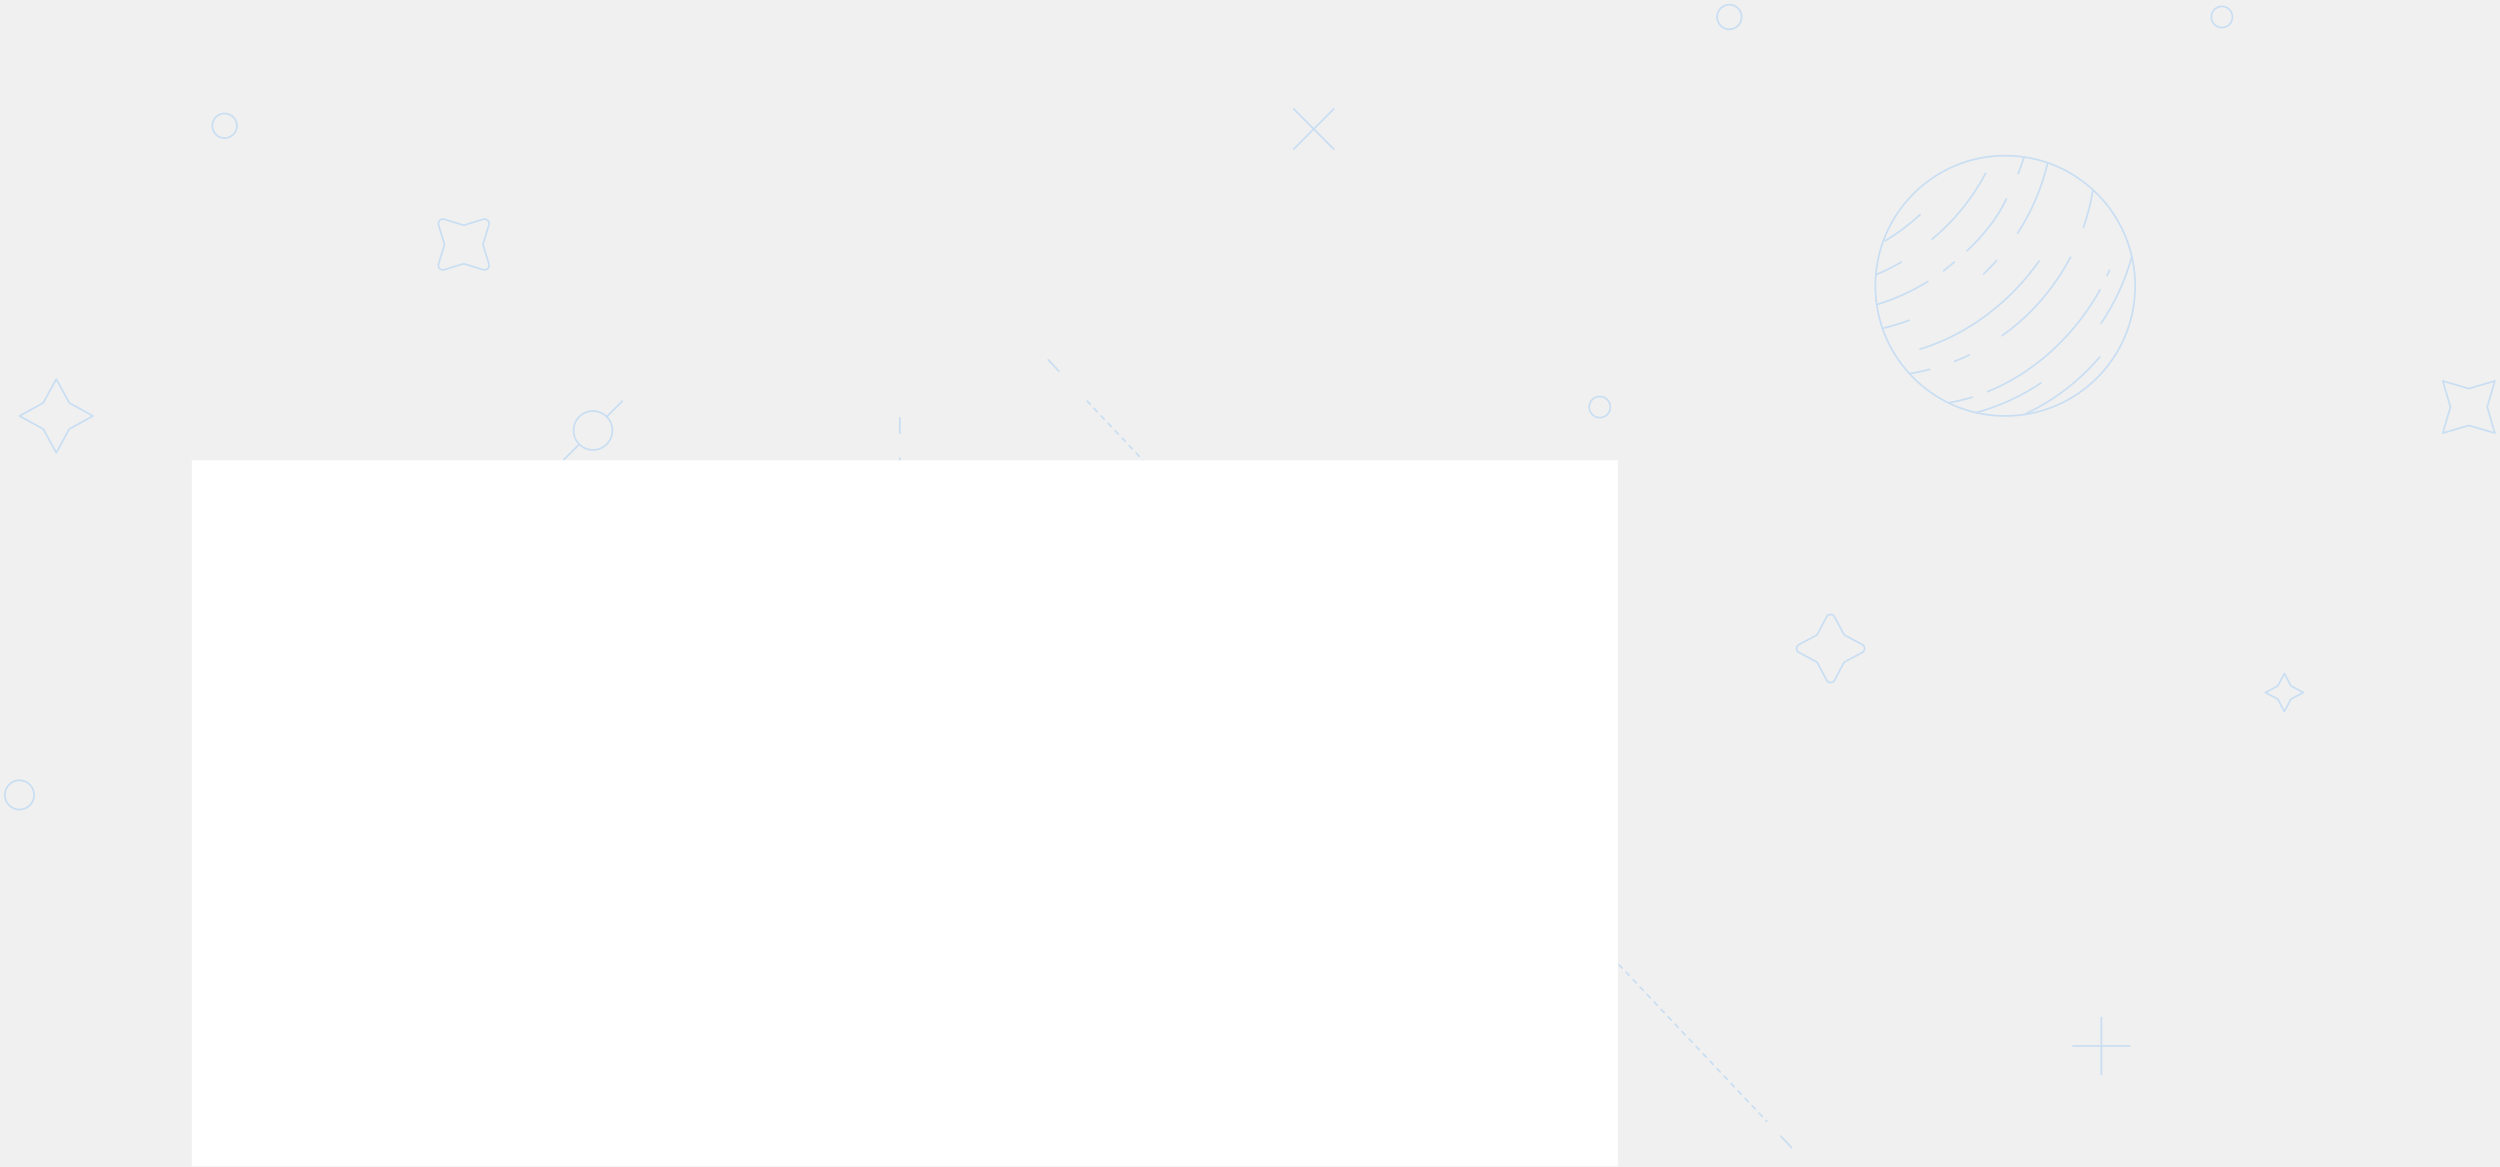
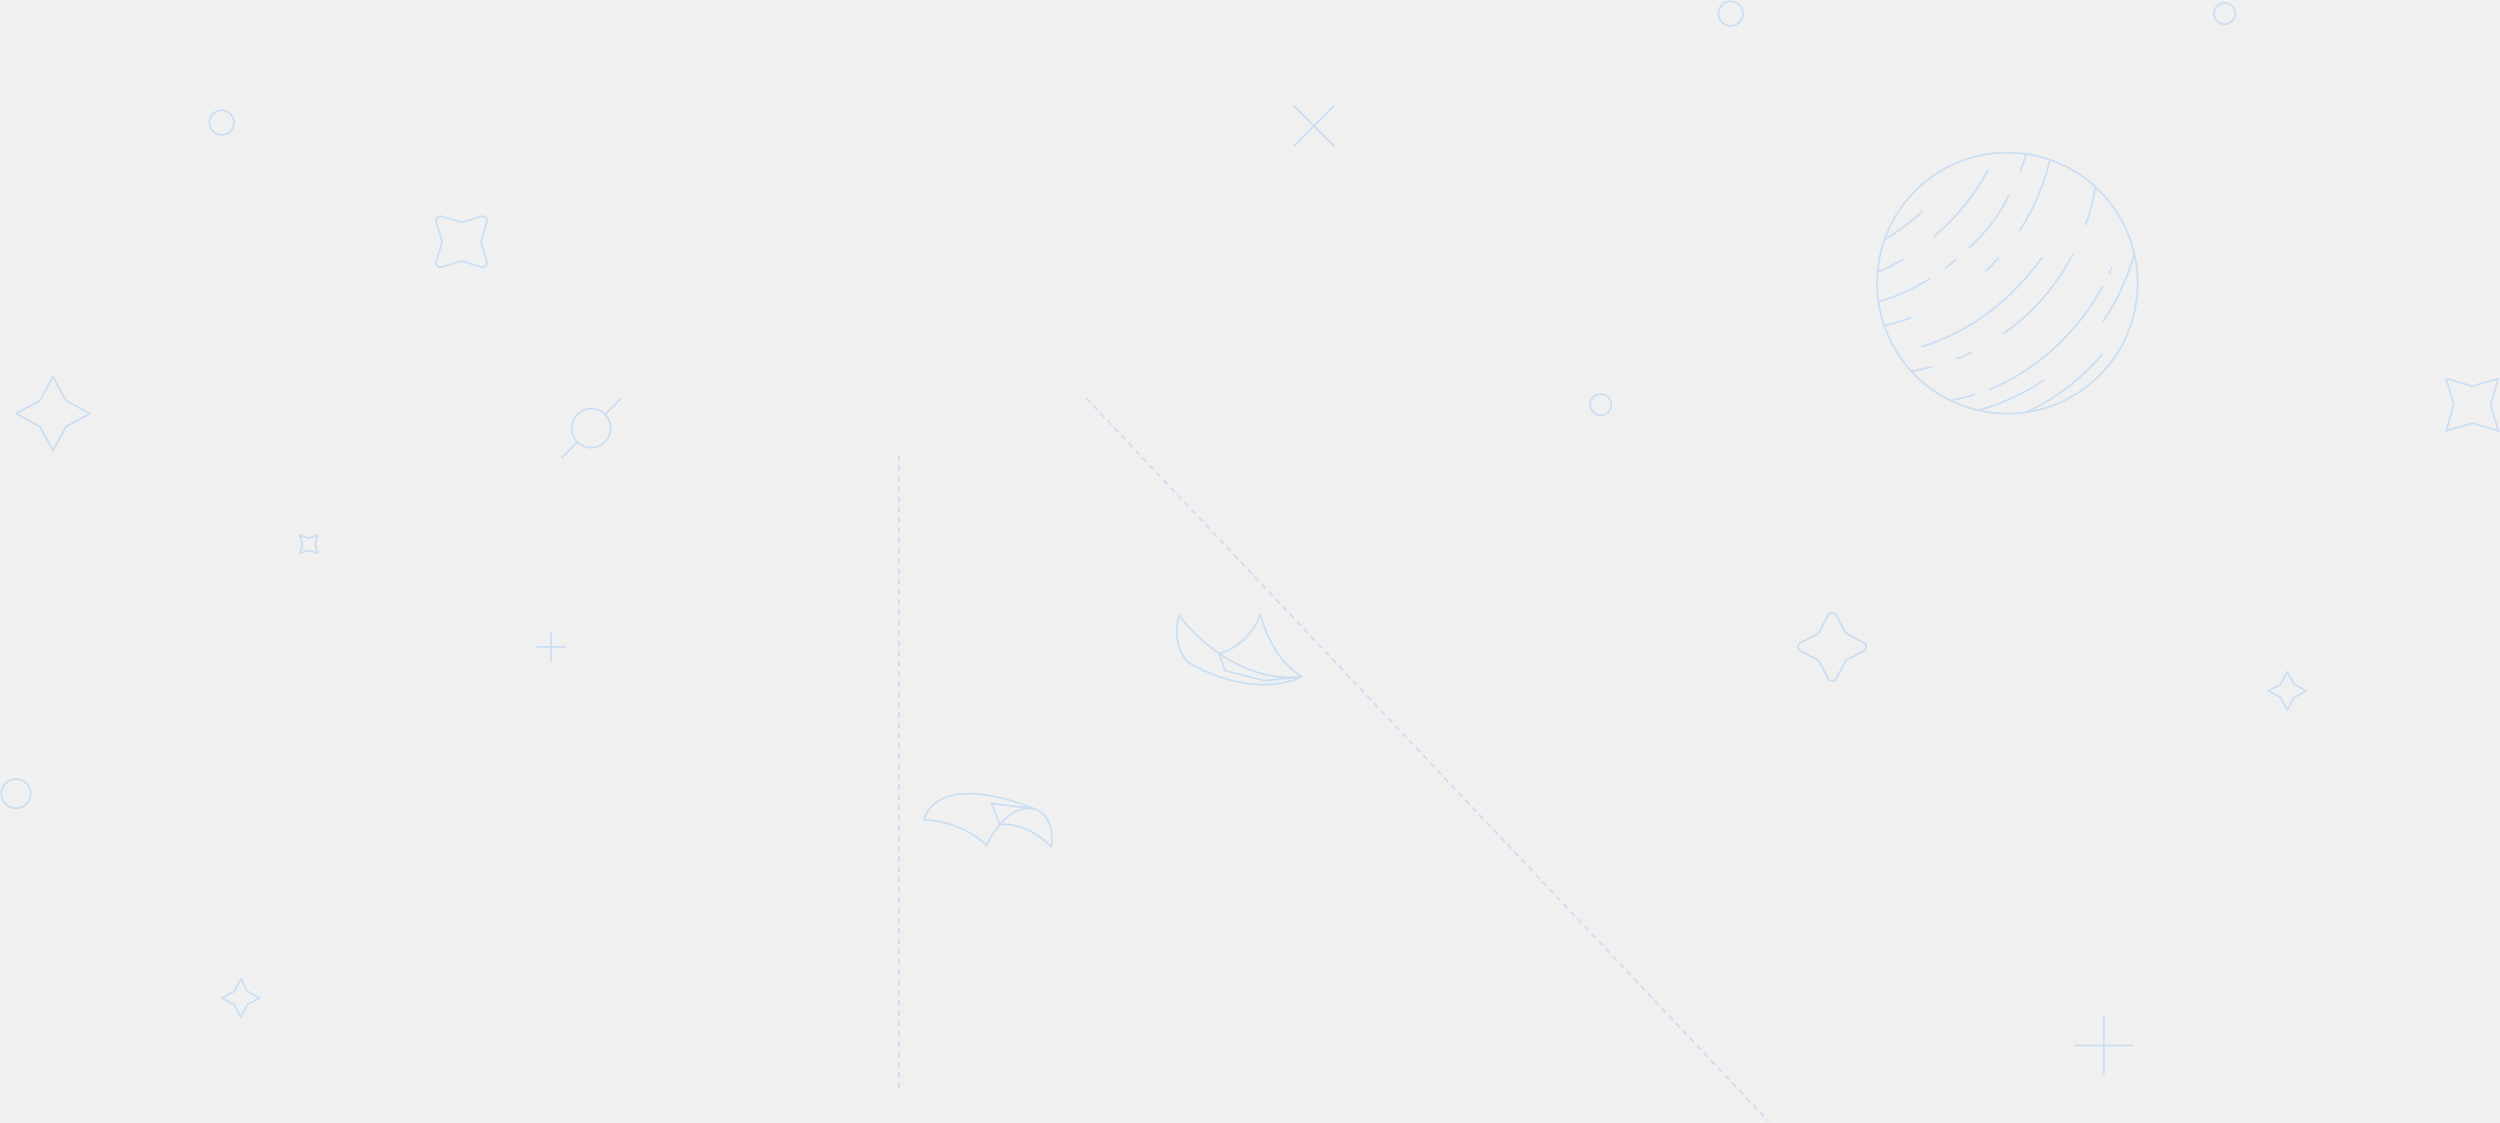
- <svg xmlns="http://www.w3.org/2000/svg" width="1434" height="669" viewBox="0 0 1434 669" fill="none">
-   <g clip-path="url(#clip0_2_298)">
-     <path fill-rule="evenodd" clip-rule="evenodd" d="M746.588 389.078C727.889 377.531 723.046 353.319 723.046 353.319C723.046 353.319 717.34 370.819 699.44 375.827L702.543 385.563L725.139 391.346L746.588 389.078Z" stroke="#C9DEF2" stroke-linecap="round" stroke-linejoin="round" />
-     <path fill-rule="evenodd" clip-rule="evenodd" d="M681.54 380.831C681.54 380.831 671.873 372.391 676.379 353.954C676.379 353.954 704.802 393.61 746.588 389.082C746.588 389.082 721.018 403.539 681.54 380.831Z" stroke="#C9DEF2" stroke-linecap="round" stroke-linejoin="round" />
-     <path fill-rule="evenodd" clip-rule="evenodd" d="M573.956 473.58C590.225 472.28 603.366 486.28 603.366 486.28C603.366 486.28 606.544 469.215 593.528 464.611L569.177 461.595L573.956 473.58Z" stroke="#C9DEF2" stroke-linecap="round" stroke-linejoin="round" />
-     <path fill-rule="evenodd" clip-rule="evenodd" d="M530.308 470.851C530.308 470.851 551.322 470.897 566.264 485.528C566.264 485.528 577.108 461.3 593.529 464.611C593.529 464.611 540.86 441.483 530.308 470.851Z" stroke="#C9DEF2" stroke-linecap="round" stroke-linejoin="round" />
-     <path fill-rule="evenodd" clip-rule="evenodd" d="M830.88 650.294C830.88 659.993 765.722 667.847 685.35 667.847C604.974 667.847 539.816 659.993 539.816 650.294C539.816 640.596 604.97 632.734 685.35 632.734C765.722 632.734 830.88 640.596 830.88 650.294Z" fill="#EBF1F9" />
-     <path fill-rule="evenodd" clip-rule="evenodd" d="M782.332 625.515L765.684 632.742L782.332 625.515Z" fill="#F7F8F9" />
-     <path d="M782.332 625.515L765.684 632.742M606.779 627.65L610.88 629.125C610.88 629.125 620.956 624.649 628.637 624.351" stroke="#C9DEF2" stroke-linecap="round" stroke-linejoin="round" />
-     <path fill-rule="evenodd" clip-rule="evenodd" d="M581.644 629.125C581.644 629.125 592.431 633.641 600.343 636.642L581.644 629.125Z" fill="#F7F8F9" />
-     <path d="M581.644 629.125C581.644 629.125 592.431 633.641 600.343 636.642M673.533 632.882C673.533 632.882 686.091 632.742 693.84 636.639C693.84 636.639 698.646 632.424 709.569 628.837" stroke="#C9DEF2" stroke-linecap="round" stroke-linejoin="round" />
-     <path fill-rule="evenodd" clip-rule="evenodd" d="M716.073 639.065C716.073 639.065 707.204 642.629 703.364 646.526L716.073 639.065Z" fill="#F7F8F9" />
-     <path d="M716.073 639.065C716.073 639.065 707.204 642.629 703.364 646.526" stroke="#C9DEF2" stroke-linecap="round" stroke-linejoin="round" />
-     <path fill-rule="evenodd" clip-rule="evenodd" d="M646.935 639.065C646.935 639.065 652.269 639.088 658.467 641.306L646.935 639.065Z" fill="#F7F8F9" />
-     <path d="M646.935 639.065C646.935 639.065 652.269 639.088 658.467 641.306" stroke="#C9DEF2" stroke-linecap="round" stroke-linejoin="round" />
-     <path fill-rule="evenodd" clip-rule="evenodd" d="M647.094 642.505C635.675 644.988 611.754 654.917 611.754 654.917L582.405 640.577C581.046 616.86 574.792 546.002 574.792 546.002C574.792 546.002 621.815 556.479 643.287 548.486C643.287 548.486 660.684 557.579 681.608 557.859C681.608 557.859 677.805 567.509 678.078 571.095C678.078 571.095 686.232 573.571 690.307 573.571L687.586 544.075L690.31 542.412L685.142 541.04C685.142 541.04 705.256 534.421 716.671 522.561C716.671 522.561 749.558 519.802 787.61 501.055C787.61 501.055 782.987 514.019 770.758 526.42L788.973 530.562L780.815 647.195L752.816 659.328C752.816 659.328 732.71 650.502 715.309 647.195L692.754 660.707C692.754 660.707 677.805 653.265 647.094 647.471V642.505Z" stroke="#C9DEF2" stroke-linecap="round" stroke-linejoin="round" />
-     <path d="M574.796 545.998C574.796 545.998 593.279 566.681 610.4 572.191C610.4 572.191 651.437 575.23 681.608 557.859" stroke="#C9DEF2" stroke-linecap="round" stroke-linejoin="round" />
-     <path fill-rule="evenodd" clip-rule="evenodd" d="M611.758 654.917L610.4 614.928L606.325 617.695C606.325 617.695 595.178 611.625 588.928 596.461C588.928 596.461 600.074 604.458 609.038 604.731L610.4 572.195" fill="#F7F8F9" />
-     <path d="M611.758 654.917L610.4 614.928L606.325 617.695C606.325 617.695 595.178 611.625 588.928 596.461C588.928 596.461 600.074 604.458 609.038 604.731L610.4 572.195" stroke="#C9DEF2" stroke-linecap="round" stroke-linejoin="round" />
-     <path fill-rule="evenodd" clip-rule="evenodd" d="M788.969 530.562L756.532 548.542L718.733 543.258" fill="#F7F8F9" />
-     <path d="M788.969 530.562L756.532 548.542L718.733 543.258" stroke="#C9DEF2" stroke-linecap="round" stroke-linejoin="round" />
-     <path fill-rule="evenodd" clip-rule="evenodd" d="M752.82 659.324C752.82 659.324 755.941 590.496 756.532 548.542L752.82 659.324Z" fill="#F7F8F9" />
-     <path d="M752.82 659.324C752.82 659.324 755.941 590.496 756.532 548.542M727.587 557.829C742.063 557.232 756.263 562.924 756.263 562.924C756.263 562.924 768.938 551.539 777.209 551.539" stroke="#C9DEF2" stroke-linecap="round" stroke-linejoin="round" />
-     <path fill-rule="evenodd" clip-rule="evenodd" d="M785.806 575.809L773.963 580.881L785.806 575.809Z" fill="#F7F8F9" />
-     <path d="M785.806 575.809L773.963 580.881M727.587 613.552C727.587 613.552 746.618 618.957 754.678 622.556L758.896 620.756M715.313 647.195L721.382 582.4L695.691 595.886L692.751 660.707" stroke="#C9DEF2" stroke-linecap="round" stroke-linejoin="round" />
-     <path fill-rule="evenodd" clip-rule="evenodd" d="M660.037 580.881L641.634 593.486C641.634 593.486 660.537 591.993 695.687 595.886" fill="#F7F8F9" />
-     <path d="M660.037 580.881L641.634 593.486C641.634 593.486 660.537 591.993 695.687 595.886" stroke="#C9DEF2" stroke-linecap="round" stroke-linejoin="round" />
-     <path fill-rule="evenodd" clip-rule="evenodd" d="M721.382 582.4L716.342 580.881L721.382 582.4Z" fill="#F7F8F9" />
-     <path d="M721.382 582.4L716.342 580.881" stroke="#C9DEF2" stroke-linecap="round" stroke-linejoin="round" />
-     <path fill-rule="evenodd" clip-rule="evenodd" d="M647.093 642.505C647.093 642.505 645.765 608.17 641.634 593.486L647.093 642.505Z" fill="#F7F8F9" />
-     <path d="M647.093 642.505C647.093 642.505 645.765 608.17 641.634 593.486" stroke="#C9DEF2" stroke-linecap="round" stroke-linejoin="round" />
-     <path fill-rule="evenodd" clip-rule="evenodd" d="M610.4 614.932C610.4 614.932 628.251 603.888 643.359 601.533C643.359 601.533 623.419 599.794 609.041 604.734" fill="#F7F8F9" />
-     <path d="M610.4 614.932C610.4 614.932 628.251 603.888 643.359 601.533C643.359 601.533 623.419 599.794 609.041 604.734M585.511 575.809C585.511 575.809 604.694 582.979 609.722 588.384C609.722 588.384 625.092 582.703 635.133 582.4" stroke="#C9DEF2" stroke-linecap="round" stroke-linejoin="round" />
-     <path fill-rule="evenodd" clip-rule="evenodd" d="M578.424 583.735C578.424 583.735 585.511 585.246 591.712 588.837L578.424 583.735Z" fill="#F7F8F9" />
-     <path d="M578.424 583.735C578.424 583.735 585.511 585.246 591.712 588.837" stroke="#C9DEF2" stroke-linecap="round" stroke-linejoin="round" />
-     <path fill-rule="evenodd" clip-rule="evenodd" d="M644.362 608.355C644.362 608.355 656.991 608.17 666.742 609.969L644.362 608.355Z" fill="#F7F8F9" />
-     <path d="M644.362 608.355C644.362 608.355 656.991 608.17 666.742 609.969" stroke="#C9DEF2" stroke-linecap="round" stroke-linejoin="round" />
-     <path fill-rule="evenodd" clip-rule="evenodd" d="M719.142 606.326C719.142 606.326 714.59 609.07 710.159 611.761L719.142 606.326Z" fill="#F7F8F9" />
-     <path d="M719.142 606.326C719.142 606.326 714.59 609.07 710.159 611.761" stroke="#C9DEF2" stroke-linecap="round" stroke-linejoin="round" />
-     <path fill-rule="evenodd" clip-rule="evenodd" d="M727.587 588.384C727.587 588.384 749.449 589.895 758.896 599.783C758.896 599.783 764.602 591.691 769.282 586.29L755.472 590.939C755.472 590.939 741.17 586.872 727.587 588.384Z" fill="#F7F8F9" />
-     <path d="M678.078 571.095C678.078 571.095 662.603 571.987 649.311 572.399C649.311 572.399 662.648 587.492 692.751 593.49C692.751 593.49 706.614 585.677 721.381 578.349C721.381 578.349 706.788 577.336 690.306 573.571M727.587 588.384C727.587 588.384 749.448 589.895 758.896 599.783C758.896 599.783 764.602 591.691 769.282 586.29L755.472 590.939C755.472 590.939 741.17 586.872 727.587 588.384Z" stroke="#C9DEF2" stroke-linecap="round" stroke-linejoin="round" />
-     <path fill-rule="evenodd" clip-rule="evenodd" d="M770.758 526.424C770.758 526.424 765.688 532.66 764.507 533.563C764.507 533.563 730.417 547.677 690.306 542.415" fill="#F7F8F9" />
-     <path d="M770.758 526.424C770.758 526.424 765.688 532.66 764.507 533.563C764.507 533.563 730.417 547.677 690.306 542.415" stroke="#C9DEF2" stroke-linecap="round" stroke-linejoin="round" />
-     <path d="M516.119 624.037V260.509" stroke="#C9DEF2" stroke-linecap="round" stroke-linejoin="round" stroke-dasharray="2.52 3.36" />
-     <path d="M516.119 248.588V239.649M601.274 206.392L607.388 212.874" stroke="#C9DEF2" stroke-linecap="round" stroke-linejoin="round" />
-     <path d="M623.627 230.083L1013.36 643.124" stroke="#C9DEF2" stroke-linecap="round" stroke-linejoin="round" stroke-dasharray="2.51 3.34" />
-     <path d="M516.119 656.811V647.875M1021.48 651.731L1027.61 658.22" stroke="#C9DEF2" stroke-linecap="round" stroke-linejoin="round" />
-     <path fill-rule="evenodd" clip-rule="evenodd" d="M280.436 151.436L277.231 141.012C277.076 140.512 277.076 139.977 277.231 139.477L280.436 129.045C280.575 128.592 280.588 128.109 280.474 127.648C280.36 127.187 280.122 126.767 279.786 126.431C279.451 126.095 279.03 125.856 278.569 125.741C278.109 125.626 277.625 125.638 277.171 125.776L266.762 128.989C266.262 129.145 265.726 129.145 265.226 128.989L254.824 125.776C254.369 125.636 253.885 125.624 253.423 125.739C252.961 125.854 252.539 126.092 252.203 126.429C251.867 126.766 251.629 127.187 251.515 127.649C251.401 128.111 251.415 128.595 251.555 129.049L254.756 139.477C254.911 139.977 254.911 140.512 254.756 141.012L251.555 151.436C251.415 151.89 251.402 152.374 251.516 152.836C251.63 153.297 251.868 153.719 252.204 154.056C252.54 154.393 252.961 154.632 253.423 154.747C253.885 154.863 254.369 154.851 254.824 154.713L265.229 151.5C265.728 151.345 266.263 151.345 266.762 151.5L277.167 154.713C277.622 154.853 278.107 154.866 278.57 154.75C279.032 154.635 279.454 154.396 279.79 154.059C280.127 153.722 280.365 153.299 280.478 152.837C280.592 152.375 280.577 151.89 280.436 151.436Z" stroke="#C9DEF2" stroke-linecap="round" stroke-linejoin="round" />
-     <path d="M742.029 62.455L765.079 85.549M742.029 85.549L765.079 62.455" stroke="#C9DEF2" stroke-linecap="round" stroke-linejoin="round" />
-     <path d="M1205.36 583.629V616.285M1221.66 599.957H1189.06M1274.47 3.666C1277.83 3.666 1280.54 6.388 1280.54 9.752C1280.54 13.104 1277.83 15.829 1274.47 15.829C1273.68 15.828 1272.89 15.67 1272.15 15.364C1271.41 15.058 1270.74 14.61 1270.18 14.046C1269.62 13.482 1269.17 12.812 1268.86 12.075C1268.56 11.338 1268.4 10.549 1268.41 9.752C1268.41 6.388 1271.12 3.666 1274.47 3.666ZM1047.72 390.137L1042.62 380.498C1042.38 380.033 1042 379.652 1041.54 379.406L1031.92 374.307C1031.5 374.084 1031.14 373.751 1030.9 373.344C1030.65 372.936 1030.52 372.47 1030.52 371.994C1030.52 371.519 1030.65 371.052 1030.9 370.645C1031.14 370.237 1031.5 369.904 1031.92 369.681L1041.54 364.579C1042 364.334 1042.38 363.954 1042.62 363.49L1047.72 353.852C1047.94 353.432 1048.27 353.08 1048.68 352.834C1049.09 352.589 1049.55 352.459 1050.03 352.459C1050.51 352.459 1050.97 352.589 1051.38 352.834C1051.79 353.08 1052.12 353.432 1052.34 353.852L1057.43 363.49C1057.68 363.953 1058.05 364.332 1058.52 364.579L1068.14 369.681C1069.99 370.664 1069.99 373.321 1068.14 374.307L1058.52 379.41C1058.05 379.657 1057.68 380.036 1057.43 380.498L1052.34 390.137C1052.12 390.557 1051.79 390.909 1051.38 391.154C1050.97 391.4 1050.51 391.529 1050.03 391.529C1049.55 391.529 1049.09 391.4 1048.68 391.154C1048.27 390.909 1047.94 390.557 1047.72 390.137Z" stroke="#C9DEF2" stroke-linecap="round" stroke-linejoin="round" />
-     <path d="M332.26 254.813L323.418 263.673M332.26 254.813C333.294 255.849 334.522 256.67 335.873 257.231C337.225 257.791 338.674 258.08 340.138 258.08C341.602 258.08 343.051 257.791 344.403 257.231C345.754 256.67 346.982 255.849 348.016 254.813C350.105 252.717 351.278 249.88 351.278 246.921C351.278 243.963 350.105 241.126 348.016 239.03C346.983 237.993 345.755 237.171 344.403 236.61C343.051 236.049 341.602 235.76 340.138 235.76C338.674 235.76 337.225 236.049 335.873 236.61C334.521 237.171 333.293 237.993 332.26 239.03C330.171 241.126 328.998 243.963 328.998 246.921C328.998 249.88 330.171 252.717 332.26 254.813ZM356.858 230.17L348.019 239.026" stroke="#C9DEF2" stroke-linecap="round" stroke-linejoin="round" />
-     <path d="M317.168 364.083V379.905M325.06 371.994H309.275M1195.07 130.41C1197.53 123.409 1199.35 116.203 1200.52 108.877M135.882 72.154C135.882 76.051 132.73 79.218 128.829 79.218C127.902 79.216 126.984 79.032 126.127 78.676C125.271 78.32 124.493 77.799 123.839 77.143C123.184 76.487 122.665 75.708 122.312 74.851C121.959 73.994 121.778 73.076 121.78 72.15C121.78 68.257 124.936 65.09 128.829 65.09C132.726 65.09 135.882 68.261 135.882 72.154ZM999.018 9.752C999.018 13.645 995.866 16.812 991.965 16.812C990.094 16.807 988.301 16.061 986.981 14.737C985.66 13.413 984.919 11.62 984.92 9.752C984.92 5.847 988.079 2.684 991.965 2.684C995.862 2.684 999.018 5.847 999.018 9.752ZM1310.3 408.132L1306.53 400.999L1299.41 397.227L1306.53 393.455L1310.3 386.319L1314.07 393.455L1321.18 397.227L1314.07 400.999L1310.3 408.132ZM917.628 227.392C914.272 227.392 911.559 230.113 911.559 233.473C911.559 236.83 914.275 239.555 917.628 239.555C920.98 239.555 923.697 236.83 923.697 233.473C923.697 230.11 920.98 227.392 917.628 227.392ZM19.554 455.978C19.556 457.081 19.34 458.172 18.92 459.191C18.499 460.21 17.882 461.137 17.103 461.917C16.324 462.698 15.399 463.318 14.38 463.741C13.361 464.164 12.269 464.383 11.165 464.384C10.062 464.383 8.97 464.164 7.952 463.741C6.933 463.318 6.008 462.699 5.229 461.919C4.45 461.138 3.833 460.213 3.412 459.194C2.991 458.175 2.776 457.084 2.777 455.982C2.777 451.344 6.538 447.576 11.165 447.576C12.269 447.578 13.361 447.796 14.38 448.22C15.399 448.643 16.324 449.262 17.103 450.043C17.882 450.824 18.499 451.75 18.92 452.769C19.34 453.788 19.556 454.876 19.554 455.978ZM139.719 583.75L135.95 576.618L128.833 572.845L135.95 569.066L139.719 561.937L143.483 569.066L150.604 572.845L143.483 576.618L139.719 583.75ZM173.525 318.459L178.652 316.875L183.787 318.463L182.205 313.315L183.787 308.175L178.652 309.755L173.525 308.178L175.103 313.319L173.525 318.459ZM39.728 231.123L53.364 238.595L39.728 246.067L32.267 259.731L24.809 246.067L11.169 238.595L24.809 231.123L32.267 217.455L39.728 231.123ZM1426.67 233.47L1431.03 248.418L1416.12 244.038L1401.2 248.422L1405.57 233.473L1401.2 218.521L1416.12 222.906L1431.03 218.521L1426.67 233.47ZM1150.22 89.294C1191.36 89.294 1224.73 122.714 1224.73 163.95C1224.73 205.171 1191.36 238.595 1150.22 238.595C1109.06 238.595 1075.71 205.171 1075.71 163.947C1075.71 122.714 1109.06 89.294 1150.22 89.294Z" stroke="#C9DEF2" stroke-linecap="round" stroke-linejoin="round" />
-     <path d="M1148.42 192.521C1161.21 183.559 1172.19 172.077 1180.82 159.059C1183.29 155.335 1185.56 151.487 1187.64 147.532M1121.21 207.227C1124.09 206.131 1126.92 204.911 1129.7 203.591M1095.25 214.345C1099.17 213.707 1103.06 212.888 1106.9 211.888M1101.31 200.258C1128.74 191.931 1152.95 173.384 1169.63 149.746M1081.41 138.128C1088.53 133.806 1095.21 128.793 1101.35 123.164M1108.31 137.183C1120.9 126.686 1131.33 113.842 1139 99.367M1162.3 237.125C1178.5 229.611 1192.84 218.302 1204.45 204.744M1208.59 158.13C1209.05 157.098 1209.51 156.074 1209.95 155.038M1140.12 224.633C1161.5 215.977 1180.05 200.912 1193.94 182.554C1197.87 177.356 1201.43 171.887 1204.59 166.188M1117.57 231.066C1122.19 230.279 1126.76 229.19 1131.23 227.808M1205.18 185.476C1213.16 173.774 1219.02 160.828 1222.83 147.188M1133.49 236.694C1146.73 233.08 1159.29 227.34 1170.68 219.697M1157.26 133.838C1165.34 121.456 1171.19 107.766 1174.57 93.38M1137.87 157.083C1140.44 154.652 1142.9 152.112 1145.24 149.47M1079.78 188.344C1084.98 187.118 1090.1 185.564 1095.11 183.692M1157.64 99.658C1158.88 96.514 1160 93.316 1161 90.077M1128.4 143.741C1137.45 135.198 1145.58 125.443 1150.87 114.085M1114.86 155.352C1116.9 153.728 1118.92 152.074 1120.91 150.389M1076.49 174.745C1086.79 171.587 1096.64 167.131 1105.8 161.486M1090.52 150.336C1085.85 153.116 1080.99 155.561 1075.98 157.653" stroke="#C9DEF2" stroke-linecap="round" stroke-linejoin="round" />
-     <rect x="110" y="264" width="818" height="807" fill="white" />
-   </g>
-   <defs>
-     <clipPath id="clip0_2_298">
-       <rect width="1434" height="669" fill="white" />
-     </clipPath>
-   </defs>
+ <svg xmlns="http://www.w3.org/2000/svg" width="1430" height="642" viewBox="0 0 1430 642" fill="none">
+   <path fill-rule="evenodd" clip-rule="evenodd" d="M744.588 387.078C725.889 375.531 721.046 351.319 721.046 351.319C721.046 351.319 715.341 368.819 697.44 373.827L700.543 383.563L723.139 389.346L744.588 387.078Z" stroke="#C9DEF2" stroke-linecap="round" stroke-linejoin="round" />
+   <path fill-rule="evenodd" clip-rule="evenodd" d="M679.54 378.831C679.54 378.831 669.873 370.391 674.379 351.954C674.379 351.954 702.802 391.61 744.588 387.082C744.588 387.082 719.018 401.539 679.54 378.831Z" stroke="#C9DEF2" stroke-linecap="round" stroke-linejoin="round" />
+   <path fill-rule="evenodd" clip-rule="evenodd" d="M571.956 471.58C588.225 470.28 601.366 484.28 601.366 484.28C601.366 484.28 604.544 467.215 591.529 462.611L567.177 459.595L571.956 471.58Z" stroke="#C9DEF2" stroke-linecap="round" stroke-linejoin="round" />
+   <path fill-rule="evenodd" clip-rule="evenodd" d="M528.308 468.851C528.308 468.851 549.322 468.897 564.264 483.528C564.264 483.528 575.107 459.3 591.528 462.611C591.528 462.611 538.86 439.483 528.308 468.851Z" stroke="#C9DEF2" stroke-linecap="round" stroke-linejoin="round" />
+   <path d="M514.119 622.037V258.509" stroke="#C9DEF2" stroke-linecap="round" stroke-linejoin="round" stroke-dasharray="2.52 3.36" />
+   <path d="M621.627 228.083L1011.36 641.125" stroke="#C9DEF2" stroke-linecap="round" stroke-linejoin="round" stroke-dasharray="2.51 3.34" />
+   <path fill-rule="evenodd" clip-rule="evenodd" d="M278.436 149.436L275.231 139.012C275.076 138.512 275.076 137.977 275.231 137.477L278.436 127.045C278.575 126.592 278.588 126.109 278.474 125.648C278.36 125.187 278.122 124.767 277.786 124.431C277.451 124.095 277.03 123.856 276.569 123.741C276.109 123.626 275.625 123.638 275.171 123.776L264.762 126.989C264.262 127.145 263.726 127.145 263.226 126.989L252.824 123.776C252.369 123.636 251.885 123.624 251.423 123.739C250.961 123.854 250.54 124.092 250.203 124.429C249.867 124.766 249.629 125.188 249.515 125.649C249.401 126.111 249.415 126.595 249.555 127.049L252.756 137.477C252.911 137.977 252.911 138.512 252.756 139.012L249.555 149.436C249.415 149.89 249.402 150.374 249.516 150.836C249.63 151.297 249.868 151.719 250.204 152.056C250.54 152.393 250.961 152.632 251.423 152.748C251.885 152.863 252.369 152.851 252.824 152.713L263.23 149.5C263.728 149.345 264.263 149.345 264.762 149.5L275.167 152.713C275.622 152.853 276.107 152.866 276.57 152.75C277.032 152.635 277.454 152.396 277.79 152.059C278.127 151.722 278.365 151.299 278.478 150.837C278.592 150.375 278.577 149.89 278.436 149.436Z" stroke="#C9DEF2" stroke-linecap="round" stroke-linejoin="round" />
+   <path d="M740.029 60.455L763.079 83.549M740.029 83.549L763.079 60.455" stroke="#C9DEF2" stroke-linecap="round" stroke-linejoin="round" />
+   <path d="M1203.36 581.629V614.285M1219.66 597.957H1187.06M1272.47 1.666C1275.83 1.666 1278.54 4.388 1278.54 7.752C1278.54 11.104 1275.83 13.829 1272.47 13.829C1271.68 13.828 1270.89 13.67 1270.15 13.364C1269.41 13.058 1268.74 12.61 1268.18 12.046C1267.62 11.482 1267.17 10.812 1266.86 10.075C1266.56 9.338 1266.4 8.549 1266.41 7.752C1266.41 4.388 1269.12 1.666 1272.47 1.666ZM1045.72 388.137L1040.62 378.498C1040.38 378.033 1040 377.652 1039.54 377.406L1029.92 372.307C1029.5 372.084 1029.14 371.751 1028.9 371.344C1028.65 370.936 1028.52 370.47 1028.52 369.994C1028.52 369.519 1028.65 369.052 1028.9 368.645C1029.14 368.237 1029.5 367.904 1029.92 367.681L1039.54 362.579C1040 362.334 1040.38 361.954 1040.62 361.49L1045.72 351.852C1045.94 351.432 1046.27 351.08 1046.68 350.834C1047.09 350.589 1047.55 350.459 1048.03 350.459C1048.51 350.459 1048.97 350.589 1049.38 350.834C1049.79 351.08 1050.12 351.432 1050.34 351.852L1055.43 361.49C1055.68 361.953 1056.05 362.332 1056.52 362.579L1066.14 367.681C1067.99 368.664 1067.99 371.321 1066.14 372.307L1056.52 377.41C1056.05 377.657 1055.68 378.036 1055.43 378.498L1050.34 388.137C1050.12 388.557 1049.79 388.909 1049.38 389.154C1048.97 389.4 1048.51 389.529 1048.03 389.529C1047.55 389.529 1047.09 389.4 1046.68 389.154C1046.27 388.909 1045.94 388.557 1045.72 388.137Z" stroke="#C9DEF2" stroke-linecap="round" stroke-linejoin="round" />
+   <path d="M330.26 252.813L321.418 261.673M330.26 252.813C331.294 253.849 332.522 254.67 333.873 255.231C335.225 255.791 336.674 256.08 338.138 256.08C339.602 256.08 341.051 255.791 342.403 255.231C343.754 254.67 344.982 253.849 346.016 252.813C348.105 250.717 349.278 247.88 349.278 244.922C349.278 241.963 348.105 239.126 346.016 237.03C344.983 235.993 343.755 235.171 342.403 234.61C341.051 234.049 339.602 233.76 338.138 233.76C336.674 233.76 335.225 234.049 333.873 234.61C332.521 235.171 331.293 235.993 330.26 237.03C328.171 239.126 326.998 241.963 326.998 244.922C326.998 247.88 328.171 250.717 330.26 252.813ZM354.858 228.17L346.019 237.026" stroke="#C9DEF2" stroke-linecap="round" stroke-linejoin="round" />
+   <path d="M315.168 362.083V377.905M323.06 369.994H307.275M1193.07 128.41C1195.53 121.409 1197.35 114.203 1198.52 106.877M133.882 70.154C133.882 74.051 130.73 77.218 126.829 77.218C125.902 77.216 124.984 77.032 124.127 76.676C123.271 76.32 122.493 75.799 121.839 75.143C121.184 74.487 120.666 73.708 120.312 72.851C119.959 71.994 119.778 71.076 119.78 70.15C119.78 66.257 122.936 63.09 126.829 63.09C130.726 63.09 133.882 66.261 133.882 70.154ZM997.018 7.752C997.018 11.645 993.866 14.812 989.965 14.812C988.094 14.807 986.301 14.061 984.981 12.737C983.66 11.414 982.919 9.62 982.92 7.752C982.92 3.847 986.079 0.684 989.965 0.684C993.862 0.684 997.018 3.847 997.018 7.752ZM1308.3 406.132L1304.53 398.999L1297.41 395.227L1304.53 391.455L1308.3 384.319L1312.07 391.455L1319.18 395.227L1312.07 398.999L1308.3 406.132ZM915.628 225.392C912.272 225.392 909.559 228.113 909.559 231.473C909.559 234.83 912.275 237.555 915.628 237.555C918.98 237.555 921.697 234.83 921.697 231.473C921.697 228.11 918.98 225.392 915.628 225.392ZM17.554 453.978C17.556 455.081 17.34 456.172 16.92 457.191C16.499 458.21 15.882 459.137 15.103 459.917C14.324 460.698 13.399 461.318 12.38 461.741C11.361 462.164 10.269 462.383 9.166 462.384C8.062 462.383 6.971 462.164 5.952 461.741C4.933 461.318 4.008 460.699 3.229 459.919C2.45 459.138 1.833 458.213 1.412 457.194C0.992 456.175 0.776 455.084 0.777 453.982C0.777 449.344 4.538 445.576 9.166 445.576C10.269 445.578 11.361 445.796 12.38 446.22C13.399 446.643 14.324 447.263 15.103 448.043C15.882 448.824 16.499 449.75 16.92 450.769C17.34 451.788 17.556 452.876 17.554 453.978ZM137.719 581.75L133.95 574.618L126.833 570.845L133.95 567.066L137.719 559.937L141.483 567.066L148.604 570.845L141.483 574.618L137.719 581.75ZM171.525 316.459L176.652 314.875L181.787 316.463L180.205 311.315L181.787 306.175L176.652 307.755L171.525 306.179L173.103 311.319L171.525 316.459ZM37.728 229.123L51.364 236.595L37.728 244.067L30.267 257.731L22.809 244.067L9.169 236.595L22.809 229.123L30.267 215.455L37.728 229.123ZM1424.67 231.47L1429.03 246.418L1414.12 242.038L1399.2 246.422L1403.57 231.473L1399.2 216.521L1414.12 220.906L1429.03 216.521L1424.67 231.47ZM1148.22 87.294C1189.36 87.294 1222.73 120.714 1222.73 161.95C1222.73 203.171 1189.36 236.595 1148.22 236.595C1107.06 236.595 1073.71 203.171 1073.71 161.947C1073.71 120.714 1107.06 87.294 1148.22 87.294Z" stroke="#C9DEF2" stroke-linecap="round" stroke-linejoin="round" />
+   <path d="M1146.42 190.521C1159.21 181.559 1170.19 170.077 1178.82 157.059C1181.29 153.335 1183.56 149.487 1185.64 145.532M1119.21 205.227C1122.09 204.131 1124.92 202.911 1127.7 201.591M1093.25 212.345C1097.17 211.707 1101.06 210.888 1104.9 209.888M1099.31 198.258C1126.74 189.931 1150.95 171.384 1167.63 147.746M1079.41 136.128C1086.53 131.806 1093.21 126.793 1099.35 121.164M1106.31 135.183C1118.9 124.686 1129.33 111.842 1137 97.367M1160.3 235.125C1176.5 227.611 1190.84 216.302 1202.45 202.744M1206.59 156.13C1207.05 155.098 1207.51 154.074 1207.95 153.038M1138.12 222.633C1159.5 213.977 1178.05 198.912 1191.94 180.554C1195.87 175.356 1199.43 169.887 1202.59 164.188M1115.57 229.066C1120.19 228.279 1124.76 227.19 1129.23 225.808M1203.18 183.476C1211.16 171.774 1217.02 158.828 1220.83 145.188M1131.49 234.694C1144.73 231.08 1157.29 225.34 1168.68 217.697M1155.26 131.838C1163.34 119.456 1169.19 105.766 1172.57 91.38M1135.87 155.083C1138.44 152.652 1140.9 150.112 1143.24 147.47M1077.78 186.344C1082.98 185.118 1088.1 183.564 1093.11 181.692M1155.64 97.658C1156.88 94.514 1158 91.316 1159 88.077M1126.4 141.741C1135.45 133.198 1143.58 123.443 1148.87 112.085M1112.86 153.352C1114.9 151.728 1116.92 150.074 1118.91 148.389M1074.49 172.745C1084.79 169.587 1094.64 165.131 1103.8 159.486M1088.52 148.336C1083.85 151.116 1078.99 153.561 1073.98 155.653" stroke="#C9DEF2" stroke-linecap="round" stroke-linejoin="round" />
</svg>
